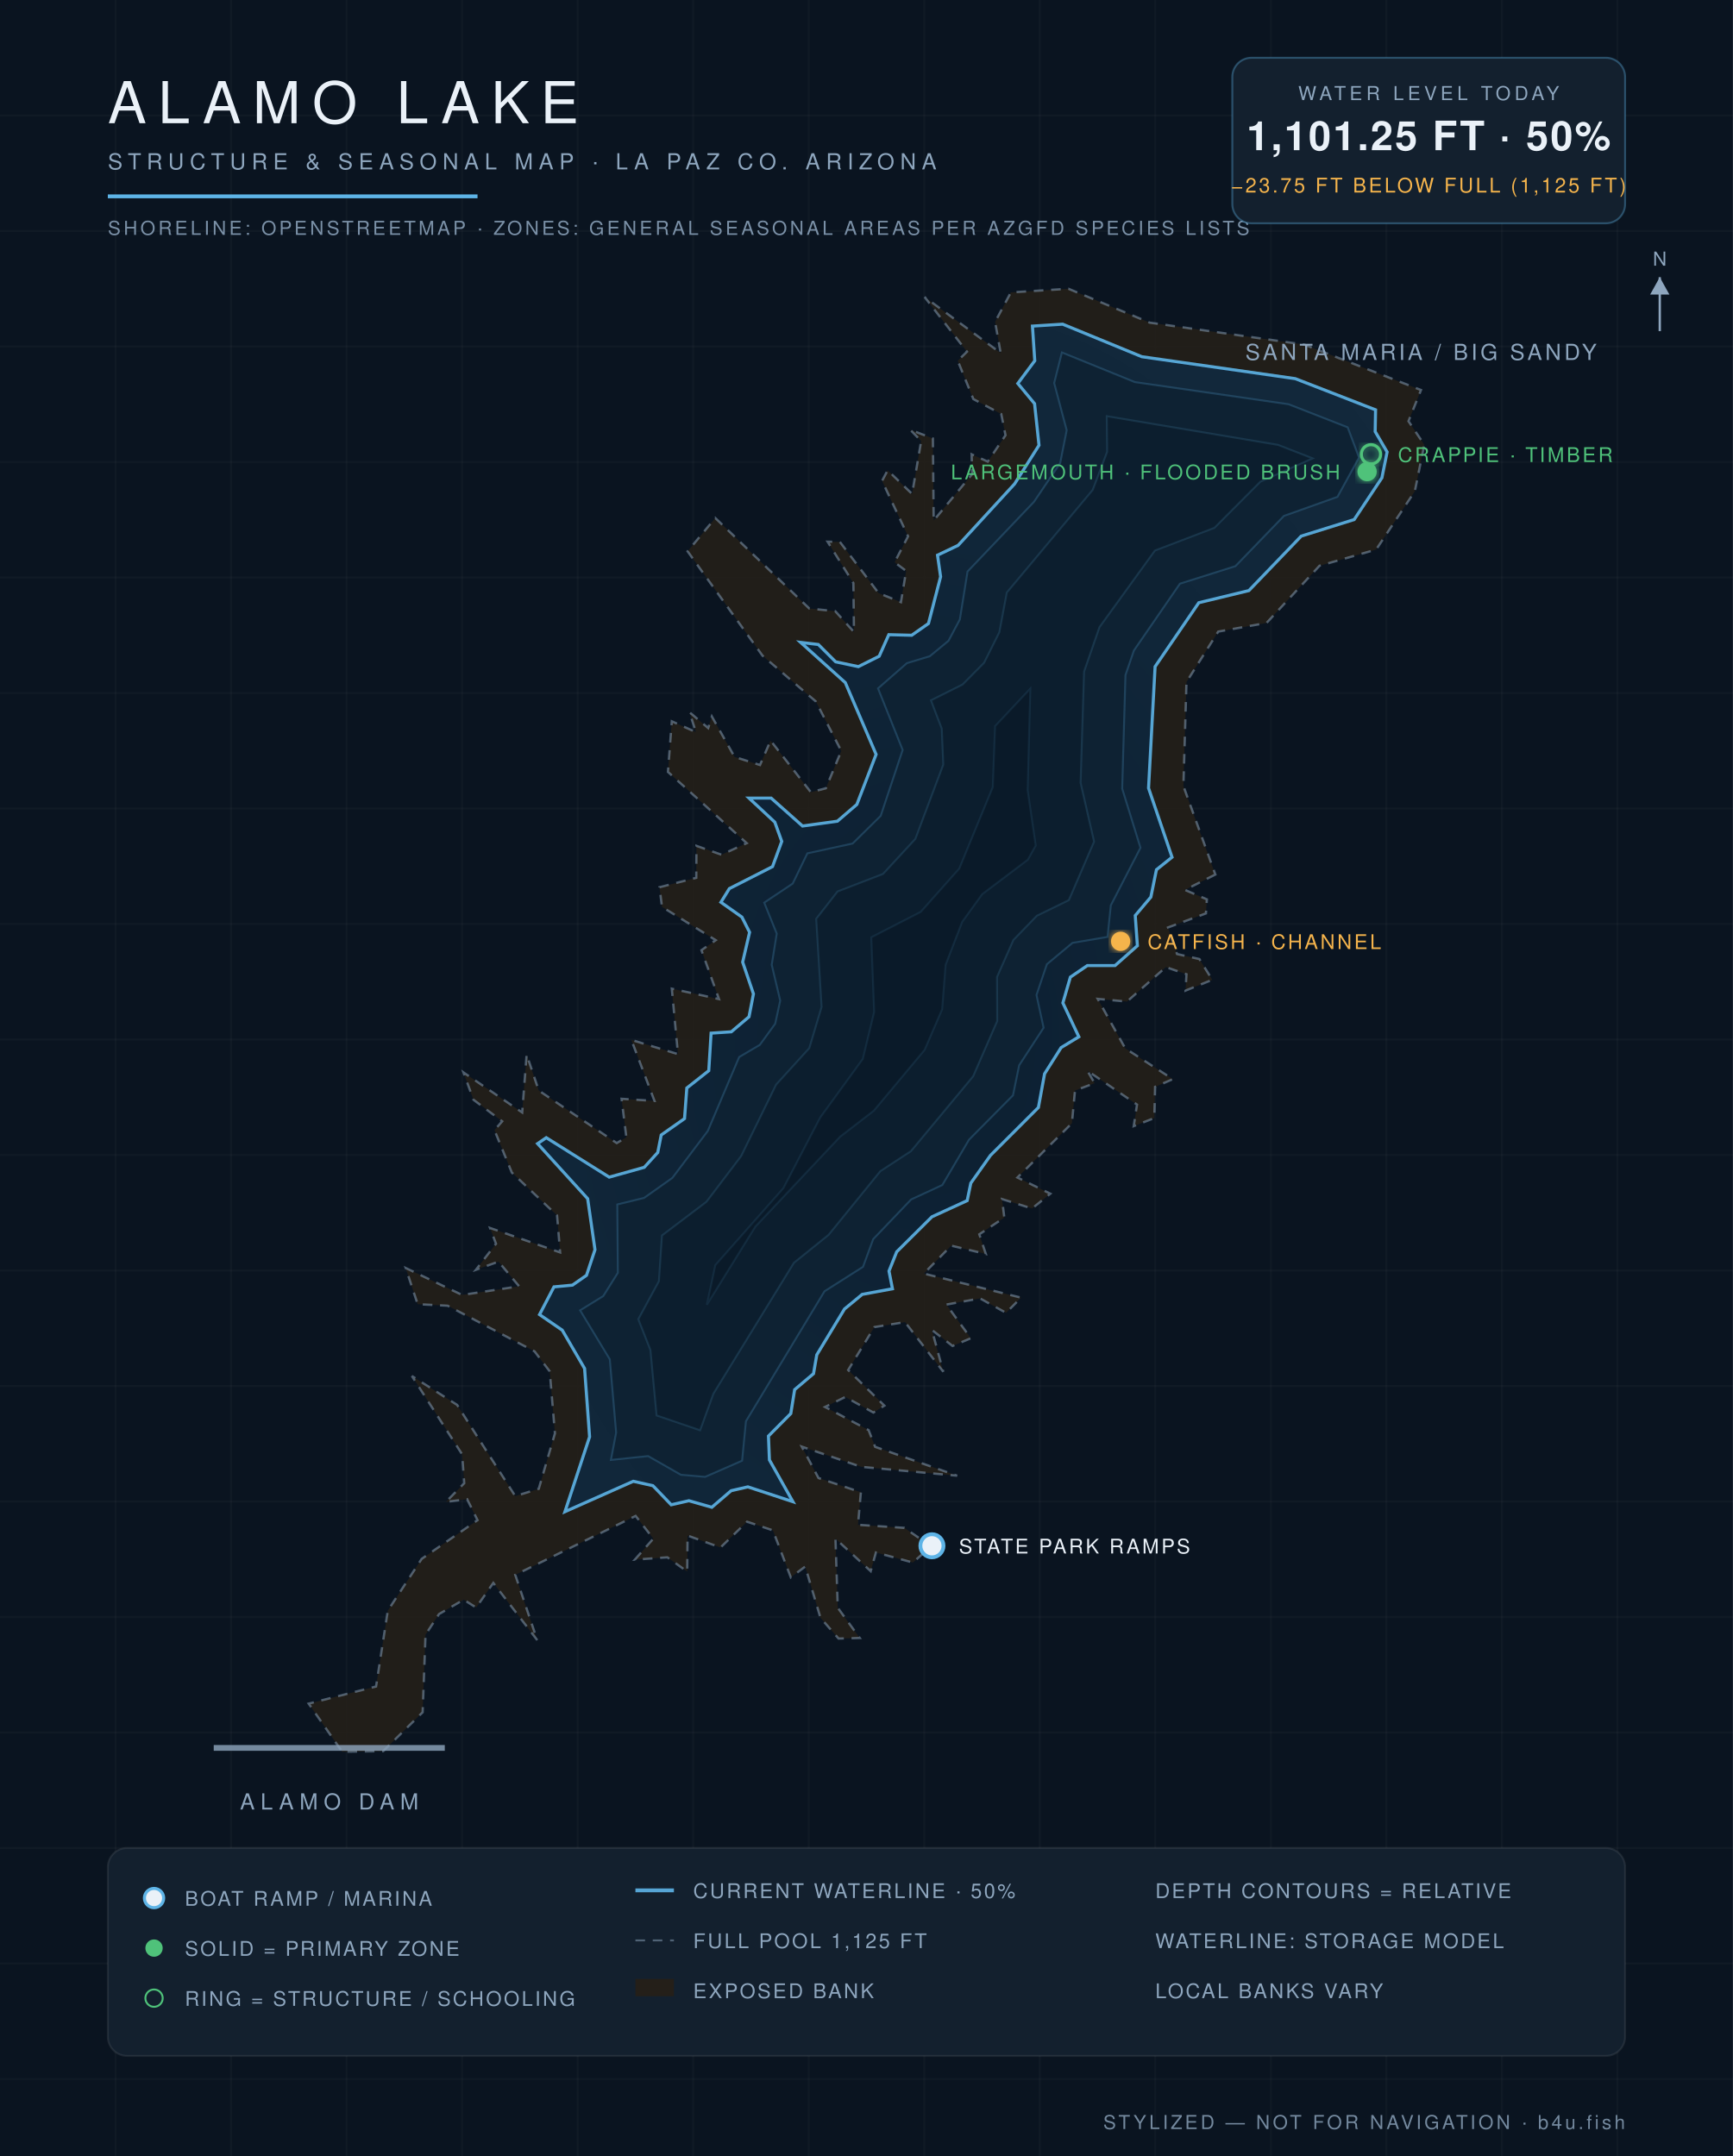
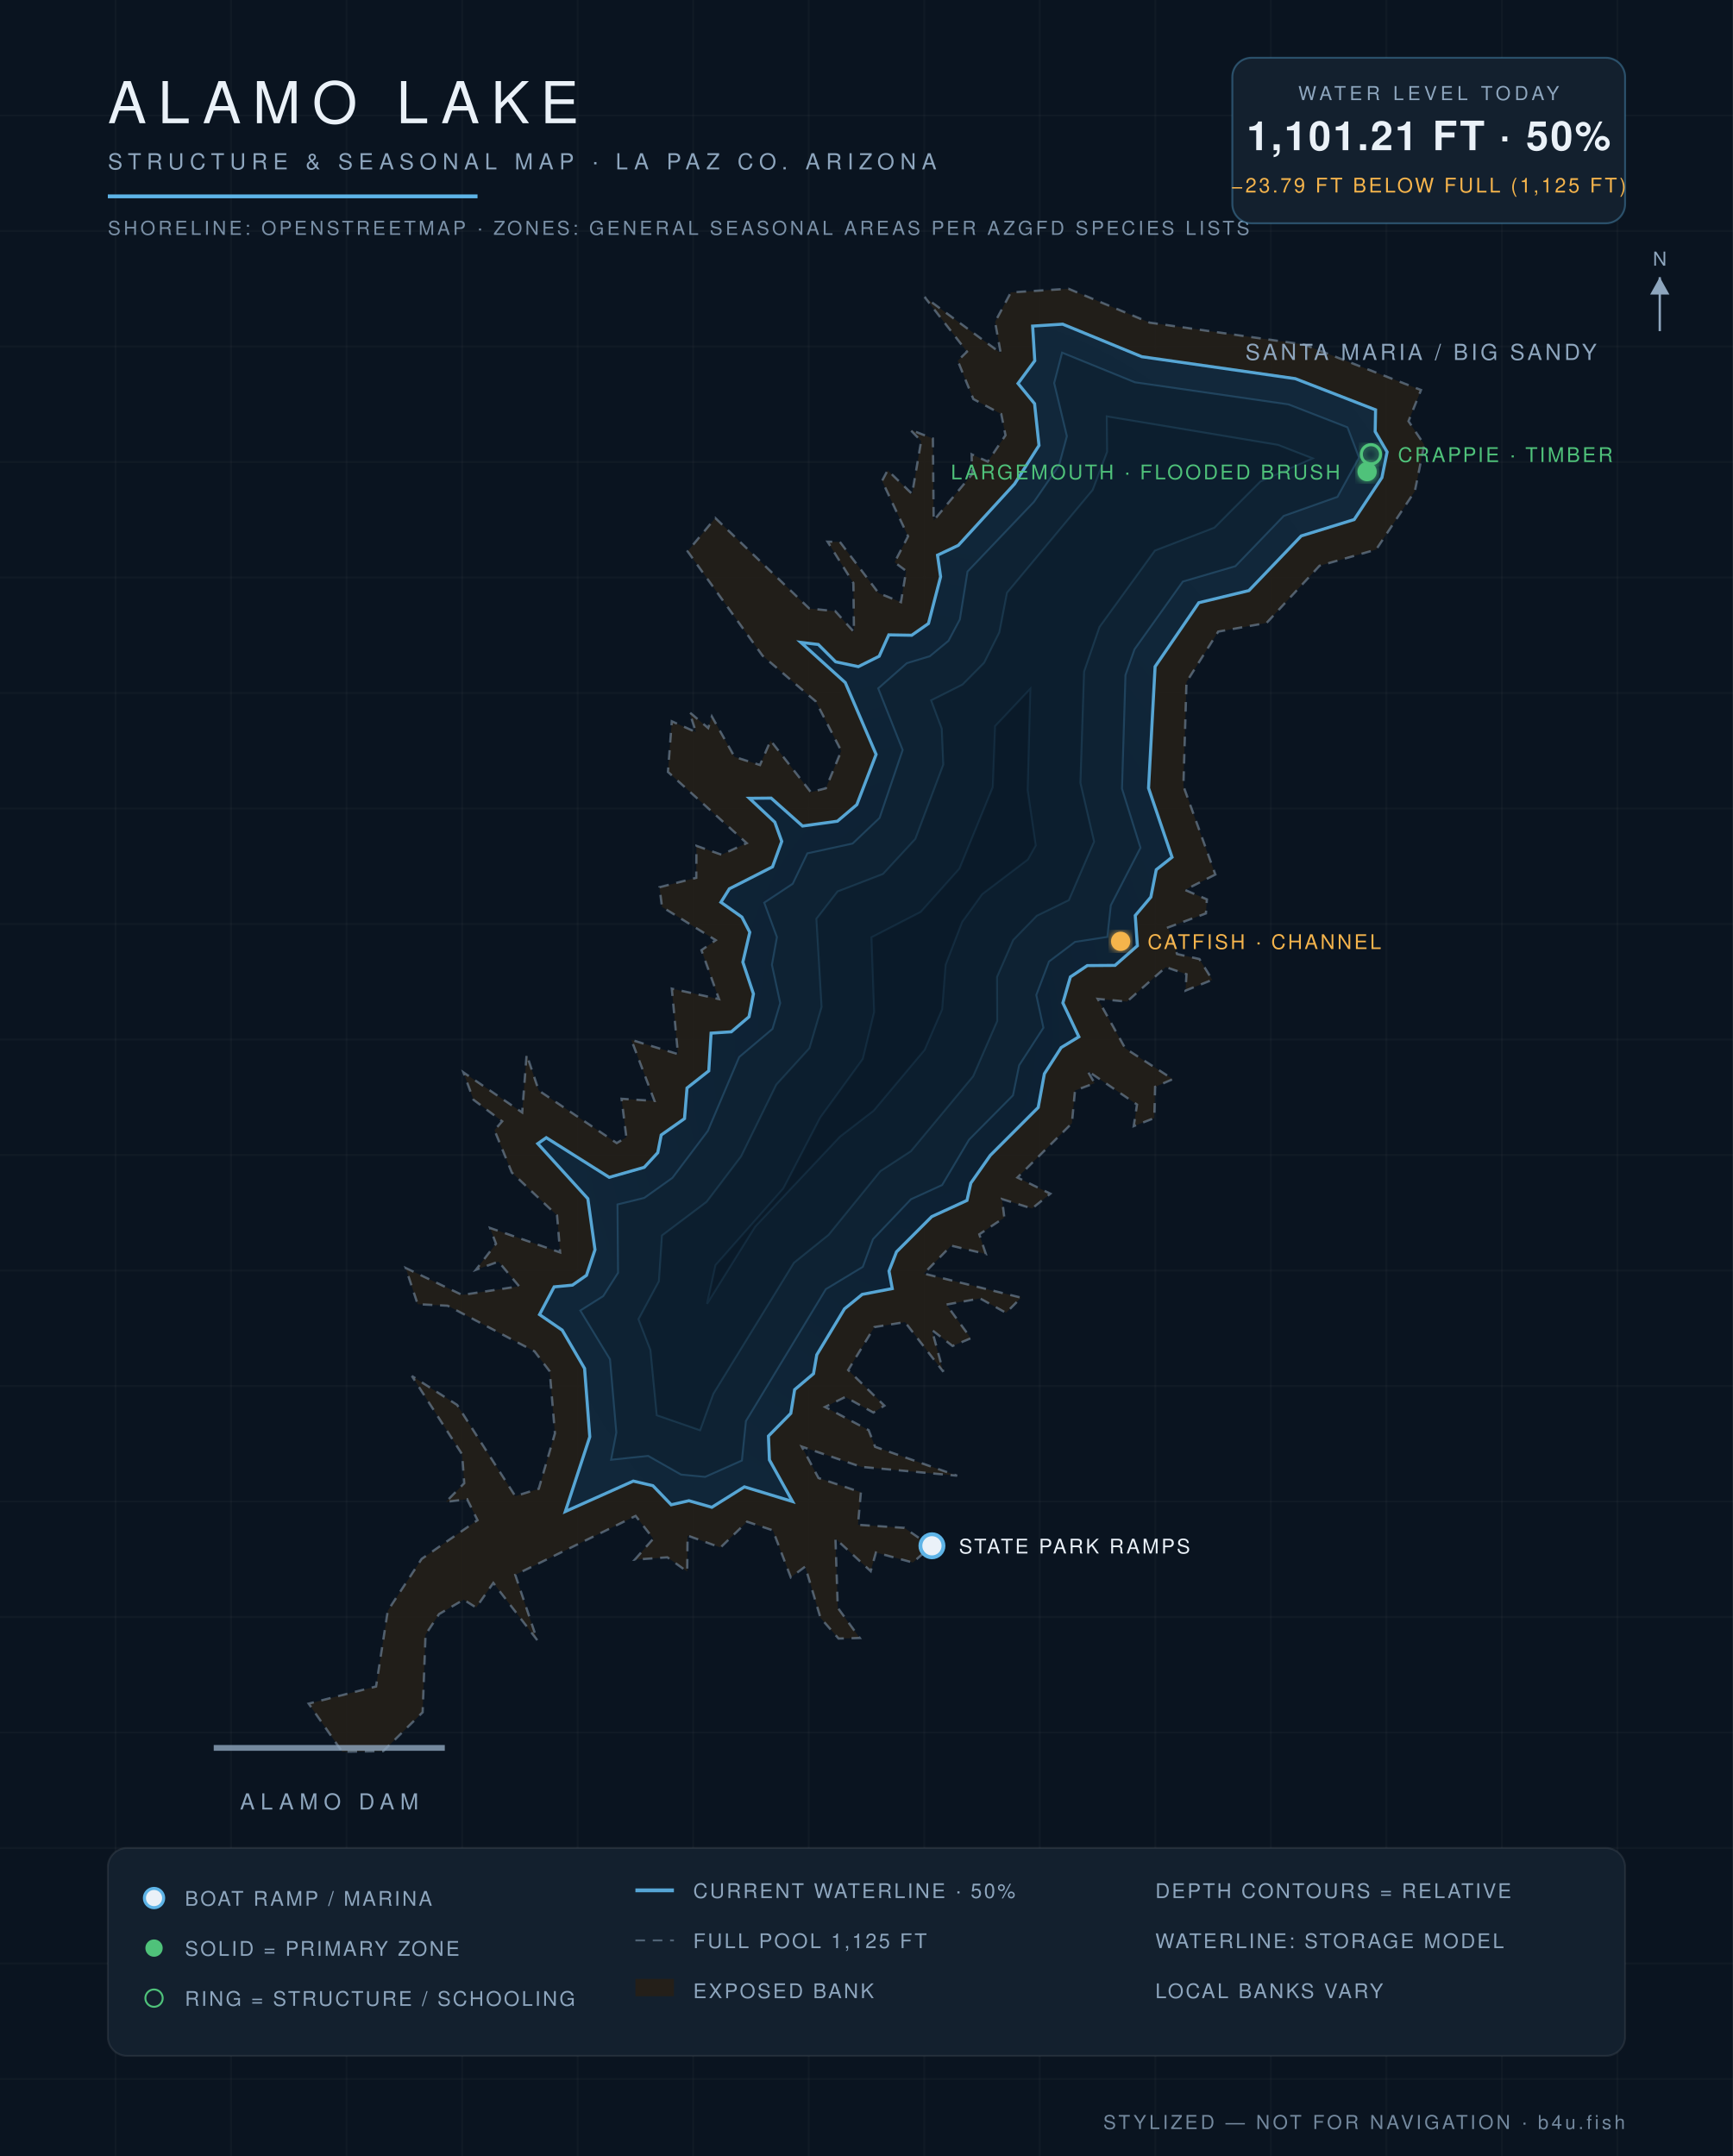
<svg xmlns="http://www.w3.org/2000/svg" viewBox="0 0 900 1120" font-family="Helvetica,Arial,sans-serif">
  <defs>
    <radialGradient id="wg" cx="45%" cy="60%" r="80%">
      <stop offset="0%" stop-color="#0c1f31" />
      <stop offset="55%" stop-color="#102639" />
      <stop offset="100%" stop-color="#13293c" />
    </radialGradient>
    <filter id="glow">
      <feGaussianBlur stdDeviation="2.2" result="b" />
      <feMerge>
        <feMergeNode in="b" />
        <feMergeNode in="SourceGraphic" />
      </feMerge>
    </filter>
  </defs>
  <rect width="900" height="1120" fill="#0a1420" />
  <g stroke="#ffffff" stroke-opacity="0.025">
    <line x1="60" y1="0" x2="60" y2="1120" />
    <line x1="120" y1="0" x2="120" y2="1120" />
    <line x1="180" y1="0" x2="180" y2="1120" />
    <line x1="240" y1="0" x2="240" y2="1120" />
    <line x1="300" y1="0" x2="300" y2="1120" />
    <line x1="360" y1="0" x2="360" y2="1120" />
    <line x1="420" y1="0" x2="420" y2="1120" />
    <line x1="480" y1="0" x2="480" y2="1120" />
    <line x1="540" y1="0" x2="540" y2="1120" />
    <line x1="600" y1="0" x2="600" y2="1120" />
    <line x1="660" y1="0" x2="660" y2="1120" />
    <line x1="720" y1="0" x2="720" y2="1120" />
    <line x1="780" y1="0" x2="780" y2="1120" />
    <line x1="840" y1="0" x2="840" y2="1120" />
    <line x1="0" y1="60" x2="900" y2="60" />
    <line x1="0" y1="120" x2="900" y2="120" />
    <line x1="0" y1="180" x2="900" y2="180" />
    <line x1="0" y1="240" x2="900" y2="240" />
    <line x1="0" y1="300" x2="900" y2="300" />
    <line x1="0" y1="360" x2="900" y2="360" />
    <line x1="0" y1="420" x2="900" y2="420" />
    <line x1="0" y1="480" x2="900" y2="480" />
    <line x1="0" y1="540" x2="900" y2="540" />
    <line x1="0" y1="600" x2="900" y2="600" />
    <line x1="0" y1="660" x2="900" y2="660" />
    <line x1="0" y1="720" x2="900" y2="720" />
    <line x1="0" y1="780" x2="900" y2="780" />
    <line x1="0" y1="840" x2="900" y2="840" />
    <line x1="0" y1="900" x2="900" y2="900" />
    <line x1="0" y1="960" x2="900" y2="960" />
    <line x1="0" y1="1020" x2="900" y2="1020" />
    <line x1="0" y1="1080" x2="900" y2="1080" />
  </g>
  <path d="M 631.2,454.3 L 615.4,462.3 L 626.8,467.2 L 626.3,474.5 L 606.6,481.8 L 611.3,495.6 L 622.9,498.2 L 629.6,509.0 L 615.7,514.6 L 616.2,506.1 L 605.5,502.4 L 585.3,520.3 L 570.1,518.9 L 584.4,544.6 L 609.1,560.6 L 599.9,564.6 L 599.5,580.8 L 588.8,585.0 L 590.5,573.8 L 564.7,556.2 L 568.5,562.7 L 558.3,566.5 L 556.7,583.5 L 528.4,611.7 L 545.5,620.1 L 536.0,627.8 L 520.4,622.9 L 521.6,632.5 L 508.6,641.2 L 512.0,651.4 L 494.0,647.1 L 479.8,661.6 L 530.3,674.1 L 522.5,682.0 L 509.0,674.5 L 491.5,677.7 L 504.2,695.2 L 494.7,699.2 L 484.0,690.9 L 489.9,712.6 L 470.0,686.8 L 454.1,689.4 L 440.5,711.7 L 459.3,730.2 L 453.6,733.8 L 439.0,725.7 L 428.5,730.9 L 451.1,742.9 L 454.5,751.6 L 497.1,766.6 L 447.3,762.0 L 416.4,751.5 L 425.1,767.8 L 447.1,775.2 L 445.6,792.1 L 469.7,793.7 L 483.6,803.3 L 474.1,811.7 L 454.9,806.5 L 452.2,816.2 L 433.9,799.3 L 435.1,835.2 L 446.5,850.9 L 435.5,851.2 L 426.1,840.4 L 418.2,813.8 L 410.7,819.4 L 401.4,795.0 L 388.0,790.5 L 374.2,803.9 L 357.1,797.7 L 356.9,816.4 L 346.6,809.0 L 329.7,810.2 L 339.3,799.3 L 330.1,787.5 L 267.6,818.1 L 279.0,852.0 L 256.2,822.3 L 247.3,835.1 L 240.8,831.0 L 228.0,838.5 L 221.0,849.2 L 219.5,889.5 L 199.0,909.7 L 177.7,910.0 L 160.3,885.0 L 195.3,876.1 L 201.4,836.7 L 219.0,809.8 L 248.0,789.7 L 242.6,778.8 L 231.6,780.2 L 241.1,770.5 L 240.0,755.5 L 213.9,714.8 L 237.4,729.8 L 267.6,777.2 L 279.8,773.4 L 288.2,744.6 L 285.5,712.4 L 277.6,702.0 L 232.5,678.3 L 216.9,677.5 L 210.7,658.7 L 240.0,672.7 L 269.6,668.2 L 258.9,655.4 L 247.2,659.6 L 257.6,646.1 L 254.5,637.9 L 290.9,650.6 L 289.3,631.4 L 265.8,609.1 L 256.8,587.1 L 260.8,582.5 L 245.9,571.3 L 240.7,557.1 L 271.2,577.9 L 273.5,547.8 L 279.8,566.5 L 320.3,593.8 L 325.3,590.8 L 322.8,570.8 L 339.9,571.9 L 327.9,540.2 L 352.1,547.6 L 348.9,513.6 L 373.4,519.0 L 364.3,493.6 L 371.7,488.4 L 343.8,471.1 L 342.5,460.9 L 361.6,456.0 L 361.7,439.4 L 374.7,444.0 L 387.8,438.0 L 346.9,401.0 L 348.9,374.7 L 361.4,380.3 L 358.1,370.0 L 367.8,378.2 L 369.7,372.2 L 381.5,393.2 L 394.7,397.4 L 400.2,384.7 L 421.1,411.5 L 428.9,409.5 L 436.9,390.1 L 423.7,364.4 L 396.0,340.6 L 357.1,286.4 L 371.5,269.1 L 420.3,316.1 L 433.8,317.5 L 443.5,328.3 L 443.2,302.9 L 429.8,281.4 L 436.2,281.5 L 456.3,308.1 L 467.9,312.8 L 470.6,296.6 L 464.6,292.1 L 471.6,278.6 L 458.1,249.8 L 461.0,244.3 L 473.7,256.6 L 478.4,229.1 L 472.7,223.2 L 484.5,227.8 L 484.9,270.4 L 504.9,246.3 L 504.6,236.0 L 513.0,239.8 L 522.2,226.1 L 520.0,215.1 L 505.5,207.3 L 497.4,187.4 L 502.2,182.7 L 480.2,154.3 L 519.7,183.4 L 516.8,167.2 L 525.0,151.9 L 554.9,150.0 L 597.1,167.6 L 677.3,179.0 L 738.0,202.6 L 731.5,218.8 L 739.7,231.0 L 734.8,255.2 L 714.7,285.5 L 685.3,293.9 L 657.8,323.6 L 632.7,328.1 L 616.2,354.3 L 614.6,408.3 L 631.2,454.3 Z" fill="#241f19" fill-opacity="0.9" stroke="#8ea6be" stroke-opacity="0.5" stroke-width="1.2" stroke-dasharray="5 4" />
-   <path d="M 293.4,785.3 L 306.2,746.4 L 303.6,710.9 L 292.0,691.0 L 280.2,682.9 L 287.7,668.5 L 297.3,667.6 L 304.6,662.5 L 309.0,649.2 L 305.2,622.7 L 279.2,594.1 L 283.7,591.0 L 316.4,611.5 L 334.6,606.4 L 341.6,598.7 L 343.4,589.6 L 355.5,581.1 L 356.7,565.2 L 368.1,556.2 L 369.3,536.7 L 379.8,536.0 L 389.0,528.2 L 391.3,516.3 L 385.7,499.8 L 389.3,484.3 L 385.3,476.4 L 374.4,468.7 L 378.8,461.6 L 401.2,450.2 L 406.0,437.1 L 402.4,427.1 L 389.0,414.6 L 400.5,414.6 L 416.8,429.1 L 434.9,426.6 L 445.0,417.9 L 455.0,391.9 L 439.0,354.6 L 415.8,333.7 L 425.0,334.8 L 434.0,343.8 L 445.8,346.3 L 456.6,340.9 L 461.6,329.7 L 473.5,330.0 L 482.2,323.9 L 488.5,299.6 L 486.9,288.4 L 497.6,283.3 L 526.9,251.4 L 539.6,231.3 L 537.3,209.7 L 528.6,199.2 L 537.4,187.4 L 536.2,169.4 L 551.9,168.4 L 593.0,185.3 L 672.7,196.7 L 714.4,212.9 L 714.2,224.2 L 720.4,234.8 L 717.7,248.2 L 703.3,269.9 L 675.8,278.5 L 648.6,306.8 L 622.6,313.1 L 599.9,346.3 L 596.5,409.4 L 608.7,445.3 L 600.6,451.8 L 597.7,466.0 L 589.6,475.6 L 590.7,491.3 L 579.1,501.6 L 564.7,501.6 L 555.9,507.6 L 552.0,521.0 L 560.3,538.6 L 551.1,544.2 L 542.5,557.8 L 539.3,575.3 L 514.4,600.2 L 504.2,614.6 L 502.3,623.7 L 484.0,632.1 L 465.7,650.3 L 461.7,660.3 L 463.5,669.5 L 447.8,672.4 L 438.6,680.0 L 424.2,703.8 L 422.5,713.6 L 412.7,721.9 L 410.7,734.3 L 399.1,746.0 L 399.6,758.4 L 411.8,780.1 L 388.4,772.4 L 379.7,774.4 L 369.7,783.0 L 357.8,779.6 L 348.6,781.7 L 339.1,771.8 L 328.9,769.5 L 293.4,785.3 Z" fill="url(#wg)" stroke="#5eb4e7" stroke-opacity="0.9" stroke-width="1.6" />
-   <path d="M 301.3,680.7 L 313.3,673.3 L 320.9,661.2 L 320.6,625.7 L 334.5,622.3 L 349.2,611.9 L 367.6,587.5 L 383.9,549.1 L 394.6,542.8 L 402.6,531.8 L 405.2,519.8 L 400.8,501.2 L 403.4,485.0 L 396.9,468.9 L 411.7,459.0 L 419.3,443.3 L 442.8,438.2 L 457.4,423.8 L 468.8,389.6 L 456.0,357.6 L 471.0,344.5 L 482.9,340.9 L 492.6,332.9 L 498.5,321.8 L 502.5,296.9 L 537.0,260.7 L 550.6,240.6 L 554.0,223.5 L 547.5,199.0 L 551.5,183.1 L 589.4,198.5 L 669.2,210.0 L 699.9,222.0 L 705.8,237.7 L 694.6,258.1 L 666.8,268.0 L 641.6,294.1 L 612.8,303.2 L 588.9,337.9 L 584.5,350.7 L 582.8,409.7 L 592.3,440.4 L 576.9,470.3 L 575.2,486.7 L 557.0,489.8 L 543.7,500.9 L 538.3,516.9 L 542.0,533.9 L 529.3,553.4 L 526.1,569.0 L 503.3,592.0 L 489.4,615.6 L 473.2,623.1 L 453.5,643.7 L 448.2,658.1 L 428.2,670.8 L 387.4,738.3 L 385.4,758.8 L 366.2,767.2 L 353.6,766.1 L 336.6,756.4 L 317.3,758.4 L 320.0,744.2 L 316.7,706.1 L 301.3,680.7 Z" fill="#0e2233" stroke="#5eb4e7" stroke-opacity="0.22" stroke-width="1" />
-   <path d="M 363.6,743.0 L 341.0,735.3 L 337.8,701.3 L 331.5,685.3 L 342.2,665.6 L 343.8,641.8 L 366.9,624.3 L 384.9,600.6 L 403.1,563.4 L 420.3,544.5 L 426.7,523.1 L 423.9,477.3 L 435.0,463.1 L 458.6,454.0 L 475.4,435.8 L 489.9,397.2 L 489.1,378.5 L 483.5,363.8 L 499.9,355.6 L 511.1,344.3 L 519.0,328.5 L 522.9,307.8 L 567.5,254.5 L 575.0,234.7 L 574.8,216.2 L 663.7,231.1 L 681.7,238.1 L 654.6,250.2 L 630.7,274.2 L 599.8,286.0 L 571.0,325.8 L 563.0,348.9 L 561.2,406.7 L 568.2,437.2 L 555.1,467.6 L 538.5,475.7 L 526.3,488.3 L 517.8,507.5 L 517.9,530.4 L 505.4,559.1 L 473.1,598.0 L 457.2,608.4 L 430.3,641.5 L 412.3,656.0 L 370.5,724.0 L 363.6,743.0 Z" fill="#0c1e2e" stroke="#5eb4e7" stroke-opacity="0.15" stroke-width="1" />
-   <path d="M 367.1,677.8 L 371.5,657.2 L 406.8,617.3 L 426.0,580.5 L 448.1,550.1 L 454.0,525.7 L 452.5,486.9 L 478.2,473.7 L 498.2,451.2 L 515.6,408.9 L 516.8,377.2 L 535.1,357.7 L 533.7,410.5 L 537.9,439.2 L 533.8,446.6 L 510.1,464.5 L 499.7,478.9 L 491.1,501.2 L 489.3,524.3 L 480.2,545.4 L 453.8,577.0 L 436.3,590.5 L 392.3,637.2 L 367.1,677.8 Z" fill="#0a1a29" stroke="#5eb4e7" stroke-opacity="0.1" stroke-width="1" />
+   <path d="M 293.6,785.2 L 306.3,746.4 L 303.6,710.9 L 292.0,691.0 L 280.2,682.9 L 287.8,668.5 L 297.3,667.6 L 304.6,662.5 L 309.0,649.2 L 305.3,622.7 L 279.3,594.1 L 283.7,591.0 L 316.4,611.6 L 334.6,606.4 L 341.6,598.8 L 343.4,589.6 L 355.5,581.1 L 356.8,565.2 L 368.1,556.3 L 369.3,536.7 L 379.8,536.0 L 389.0,528.2 L 391.3,516.3 L 385.8,499.8 L 389.4,484.3 L 385.3,476.4 L 374.4,468.7 L 378.8,461.7 L 401.2,450.3 L 406.0,437.1 L 402.4,427.1 L 389.2,414.7 L 400.5,414.6 L 416.8,429.1 L 434.9,426.6 L 445.0,418.0 L 455.0,391.9 L 439.0,354.6 L 415.9,333.7 L 425.0,334.8 L 434.0,343.8 L 445.8,346.3 L 456.6,340.9 L 461.6,329.8 L 473.5,330.0 L 482.2,323.9 L 488.5,299.6 L 486.9,288.4 L 497.7,283.3 L 526.9,251.4 L 539.6,231.4 L 537.3,209.7 L 528.7,199.2 L 537.4,187.4 L 536.3,169.4 L 551.9,168.4 L 593.0,185.3 L 672.7,196.7 L 714.4,212.9 L 714.2,224.2 L 720.4,234.8 L 717.7,248.1 L 703.3,269.9 L 675.8,278.4 L 648.6,306.8 L 622.6,313.1 L 599.9,346.3 L 596.5,409.4 L 608.7,445.3 L 600.5,451.8 L 597.7,466.0 L 589.6,475.6 L 590.7,491.3 L 579.1,501.5 L 564.7,501.6 L 555.9,507.5 L 552.0,521.0 L 560.3,538.6 L 551.1,544.2 L 542.4,557.8 L 539.2,575.3 L 514.3,600.2 L 504.2,614.6 L 502.2,623.6 L 483.9,632.0 L 465.6,650.3 L 461.7,660.3 L 463.4,669.4 L 447.8,672.4 L 438.6,679.9 L 424.2,703.8 L 422.5,713.6 L 412.7,721.9 L 410.7,734.2 L 399.1,746.0 L 399.6,758.4 L 411.6,780.0 L 386.6,772.4 L 369.7,783.0 L 357.8,779.6 L 348.6,781.7 L 339.1,771.8 L 328.9,769.4 L 293.6,785.2 Z" fill="url(#wg)" stroke="#5eb4e7" stroke-opacity="0.9" stroke-width="1.6" />
+   <path d="M 320.7,625.7 L 334.6,622.3 L 349.2,611.9 L 367.6,587.5 L 383.9,549.1 L 401.2,534.5 L 405.2,521.1 L 400.9,501.2 L 403.5,486.8 L 396.9,468.9 L 411.7,459.1 L 419.3,443.3 L 442.8,438.2 L 456.8,424.9 L 468.8,389.6 L 456.1,357.6 L 471.0,344.5 L 482.9,340.9 L 492.6,332.9 L 498.5,321.8 L 502.5,296.9 L 537.0,260.7 L 550.0,241.8 L 554.1,226.6 L 547.5,199.0 L 551.6,183.2 L 589.4,198.6 L 669.2,210.1 L 699.8,222.0 L 705.8,237.7 L 694.6,258.1 L 666.7,268.0 L 641.6,294.1 L 614.3,302.1 L 589.2,337.3 L 584.5,350.7 L 582.7,409.7 L 592.3,440.4 L 576.9,470.3 L 575.1,486.7 L 558.3,489.3 L 544.8,499.5 L 538.2,516.9 L 541.9,533.9 L 529.3,553.4 L 526.1,569.0 L 503.3,592.0 L 489.3,615.6 L 473.1,623.0 L 453.4,643.7 L 448.1,658.1 L 428.9,669.7 L 387.4,738.2 L 385.3,758.7 L 366.2,767.2 L 353.7,766.0 L 336.6,756.3 L 317.4,758.3 L 320.1,744.2 L 316.8,706.1 L 301.4,680.8 L 313.3,673.3 L 321.0,661.2 L 320.7,625.7 Z" fill="#0e2233" stroke="#5eb4e7" stroke-opacity="0.22" stroke-width="1" />
+   <path d="M 363.6,743.0 L 341.1,735.2 L 337.8,701.3 L 331.6,685.3 L 342.2,665.6 L 343.8,641.8 L 367.0,624.3 L 384.9,600.7 L 403.2,563.4 L 420.4,544.5 L 426.7,523.1 L 424.0,477.3 L 435.0,463.1 L 458.6,454.0 L 475.4,435.8 L 489.9,397.2 L 489.1,378.5 L 483.6,363.8 L 499.9,355.6 L 511.1,344.3 L 519.0,328.5 L 523.0,307.9 L 567.5,254.5 L 575.0,234.7 L 574.8,216.3 L 663.7,231.1 L 681.7,238.1 L 654.6,250.1 L 630.7,274.1 L 599.8,286.0 L 571.0,325.7 L 563.0,348.9 L 561.1,406.7 L 568.2,437.2 L 555.1,467.6 L 538.5,475.7 L 526.2,488.3 L 517.8,507.5 L 517.9,530.4 L 505.4,559.1 L 473.1,598.0 L 457.2,608.4 L 430.3,641.5 L 412.3,656.0 L 370.5,724.0 L 363.6,743.0 Z" fill="#0c1e2e" stroke="#5eb4e7" stroke-opacity="0.15" stroke-width="1" />
+   <path d="M 367.2,677.3 L 371.6,657.2 L 406.8,617.4 L 426.0,580.5 L 448.1,550.1 L 454.0,525.7 L 452.6,486.9 L 478.2,473.7 L 498.3,451.2 L 515.6,408.9 L 516.8,377.2 L 535.1,357.8 L 533.7,410.5 L 537.9,439.2 L 533.8,446.5 L 510.1,464.5 L 499.7,478.9 L 491.1,501.2 L 489.3,524.3 L 480.2,545.4 L 453.7,577.0 L 436.2,590.5 L 392.2,637.2 L 367.2,677.3 Z" fill="#0a1a29" stroke="#5eb4e7" stroke-opacity="0.1" stroke-width="1" />
  <text x="738" y="187" fill="#8ea6be" font-size="11.5" letter-spacing="1.6" text-anchor="middle">SANTA MARIA / BIG SANDY</text>
  <line x1="111" y1="908" x2="231" y2="908" stroke="#8ea6be" stroke-width="3" stroke-opacity="0.8" />
  <text x="171" y="940" fill="#8ea6be" font-size="11.5" letter-spacing="3" text-anchor="middle">ALAMO DAM</text>
  <circle cx="484" cy="803" r="6" fill="#eaf1f8" stroke="#5eb4e7" stroke-width="2" />
  <text x="498" y="807" fill="#eaf1f8" font-size="10.5" letter-spacing="1.2" text-anchor="start">STATE PARK RAMPS</text>
  <circle cx="710" cy="245" r="5" fill="#4fc27a" filter="url(#glow)" />
  <text x="696" y="249" fill="#4fc27a" font-size="10.5" letter-spacing="1.2" text-anchor="end">LARGEMOUTH · FLOODED BRUSH</text>
  <circle cx="712" cy="236" r="5" fill="none" stroke="#4fc27a" stroke-width="1.6" filter="url(#glow)" />
  <text x="726" y="240" fill="#4fc27a" font-size="10.5" letter-spacing="1.2" text-anchor="start">CRAPPIE · TIMBER</text>
  <circle cx="582" cy="489" r="5" fill="#f5b44c" filter="url(#glow)" />
  <text x="596" y="493" fill="#f5b44c" font-size="10.5" letter-spacing="1.2" text-anchor="start">CATFISH · CHANNEL</text>
  <text x="56" y="64" fill="#eaf1f8" font-size="30" letter-spacing="6" font-weight="300">ALAMO LAKE</text>
  <text x="56" y="88" fill="#8ea6be" font-size="11.5" letter-spacing="3">STRUCTURE &amp; SEASONAL MAP · LA PAZ CO. ARIZONA</text>
  <line x1="56" y1="102" x2="248" y2="102" stroke="#5eb4e7" stroke-width="2" />
  <text x="56" y="122" fill="#8ea6be" font-size="10" letter-spacing="1.5" opacity="0.85">SHORELINE: OPENSTREETMAP · ZONES: GENERAL SEASONAL AREAS PER AZGFD SPECIES LISTS</text>
  <g>
    <rect x="640" y="30" width="204" height="86" rx="10" fill="#13202e" stroke="#5eb4e7" stroke-opacity="0.35" />
    <text x="742" y="52" fill="#8ea6be" font-size="10" letter-spacing="2" text-anchor="middle">WATER LEVEL TODAY</text>
-     <text x="742" y="78" fill="#eaf1f8" font-size="21" letter-spacing="1" text-anchor="middle" font-weight="600">1,101.25 FT · 50%</text>
-     <text x="742" y="100" fill="#f5b44c" font-size="10.5" letter-spacing="1.2" text-anchor="middle">−23.75 FT BELOW FULL (1,125 FT)</text>
+     <text x="742" y="78" fill="#eaf1f8" font-size="21" letter-spacing="1" text-anchor="middle" font-weight="600">1,101.21 FT · 50%</text>
+     <text x="742" y="100" fill="#f5b44c" font-size="10.5" letter-spacing="1.2" text-anchor="middle">−23.79 FT BELOW FULL (1,125 FT)</text>
  </g>
  <g font-size="10.5" letter-spacing="1.1">
    <rect x="56" y="960" width="788" height="108" rx="10" fill="#13202e" stroke="#ffffff" stroke-opacity="0.08" />
    <circle cx="80" cy="986" r="5" fill="#eaf1f8" stroke="#5eb4e7" stroke-width="1.6" />
    <text x="96" y="990" fill="#8ea6be">BOAT RAMP / MARINA</text>
    <circle cx="80" cy="1012" r="4.5" fill="#4fc27a" />
    <text x="96" y="1016" fill="#8ea6be">SOLID = PRIMARY ZONE</text>
    <circle cx="80" cy="1038" r="4.5" fill="none" stroke="#4fc27a" />
    <text x="96" y="1042" fill="#8ea6be">RING = STRUCTURE / SCHOOLING</text>
    <line x1="330" y1="982" x2="350" y2="982" stroke="#5eb4e7" stroke-opacity="0.9" stroke-width="2" />
    <text x="360" y="986" fill="#8ea6be">CURRENT WATERLINE · 50%</text>
    <line x1="330" y1="1008" x2="350" y2="1008" stroke="#8ea6be" stroke-opacity="0.5" stroke-dasharray="5 4" />
    <text x="360" y="1012" fill="#8ea6be">FULL POOL 1,125 FT</text>
    <rect x="330" y="1028" width="20" height="9" fill="#241f19" />
    <text x="360" y="1038" fill="#8ea6be">EXPOSED BANK</text>
    <text x="600" y="986" fill="#8ea6be">DEPTH CONTOURS = RELATIVE</text>
    <text x="600" y="1012" fill="#8ea6be">WATERLINE: STORAGE MODEL</text>
    <text x="600" y="1038" fill="#8ea6be">LOCAL BANKS VARY</text>
  </g>
  <text x="844" y="1106" fill="#8ea6be" font-size="10" letter-spacing="1.5" text-anchor="end" opacity="0.8">STYLIZED — NOT FOR NAVIGATION · b4u.fish</text>
  <g transform="translate(862,158)" stroke="#8ea6be" fill="#8ea6be">
    <line x1="0" y1="14" x2="0" y2="-14" stroke-width="1.2" />
    <path d="M 0,-14 l 5,9 h -10 z" stroke="none" />
    <text x="0" y="-20" font-size="10" text-anchor="middle" stroke="none">N</text>
  </g>
</svg>
